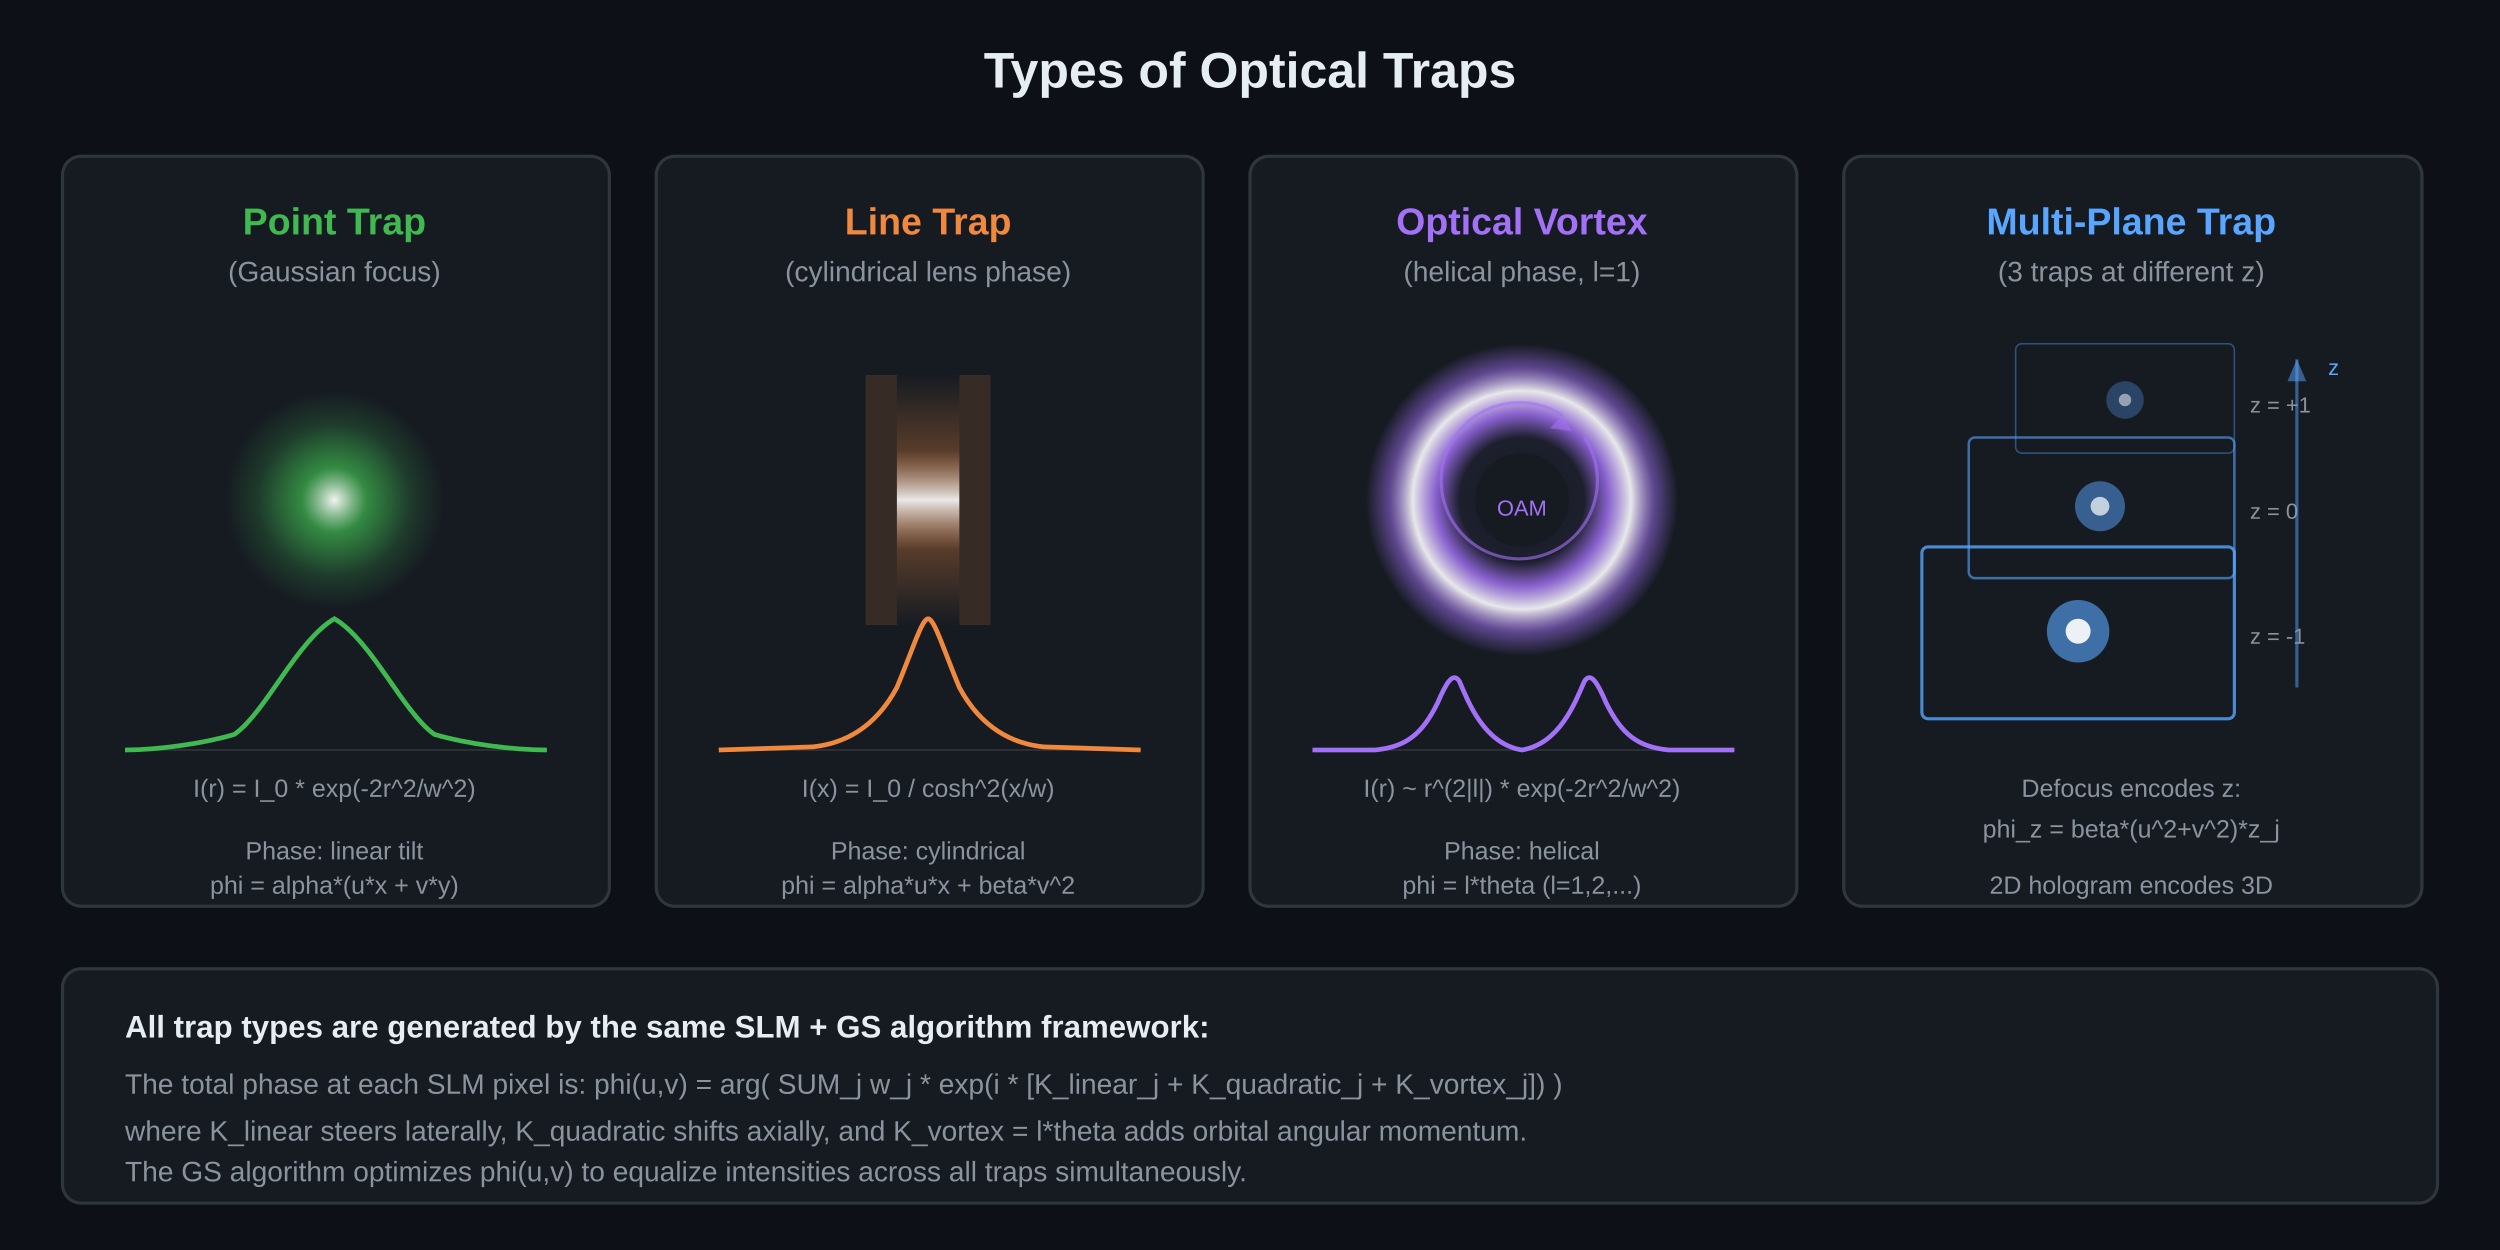
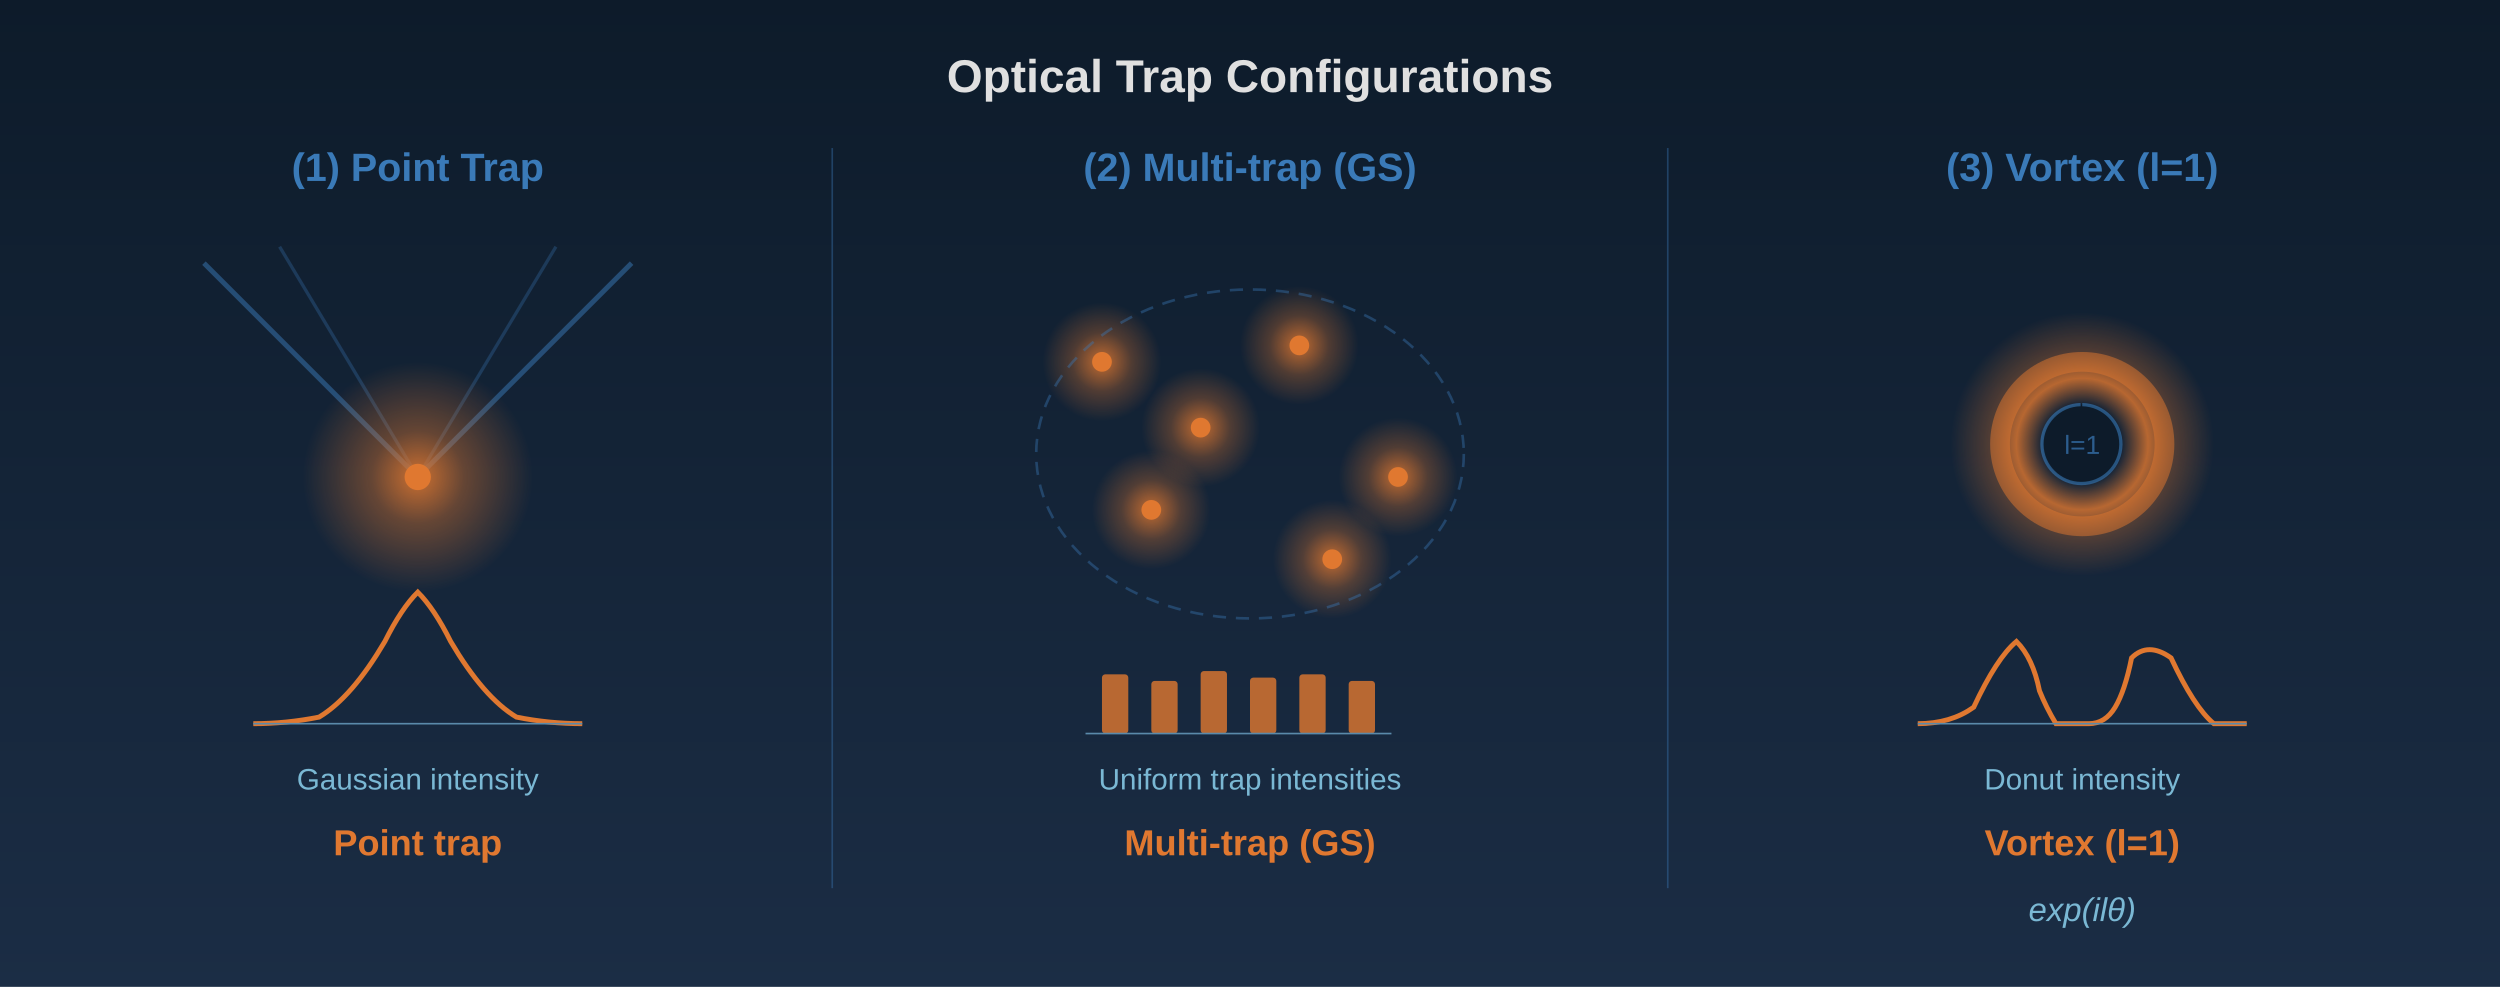
- <svg xmlns="http://www.w3.org/2000/svg" width="800" height="400" viewBox="0 0 800 400">
+ <svg xmlns="http://www.w3.org/2000/svg" width="760" height="300" viewBox="0 0 760 300">
  <defs>
-     <style>
-       text { font-family: 'Segoe UI', Arial, sans-serif; }
-     </style>
-     <radialGradient id="gaussGrad" cx="50%" cy="50%" r="35%">
-       <stop offset="0%" stop-color="#ffffff" stop-opacity="0.95" />
-       <stop offset="30%" stop-color="#3fb950" stop-opacity="0.7" />
-       <stop offset="70%" stop-color="#3fb950" stop-opacity="0.2" />
-       <stop offset="100%" stop-color="#3fb950" stop-opacity="0" />
+     <linearGradient id="bg" x1="0" y1="0" x2="0" y2="1">
+       <stop offset="0%" style="stop-color:#0d1b2a" />
+       <stop offset="100%" style="stop-color:#1b2d45" />
+     </linearGradient>
+     <radialGradient id="gaussGrad" cx="50%" cy="50%" r="50%">
+       <stop offset="0%" style="stop-color:#e07830;stop-opacity:0.9" />
+       <stop offset="40%" style="stop-color:#e07830;stop-opacity:0.4" />
+       <stop offset="100%" style="stop-color:#e07830;stop-opacity:0" />
    </radialGradient>
-     <radialGradient id="donutOuter" cx="50%" cy="50%" r="50%">
-       <stop offset="0%" stop-color="#a371f7" stop-opacity="0" />
-       <stop offset="40%" stop-color="#a371f7" stop-opacity="0.05" />
-       <stop offset="55%" stop-color="#a371f7" stop-opacity="0.8" />
-       <stop offset="70%" stop-color="#ffffff" stop-opacity="0.9" />
-       <stop offset="85%" stop-color="#a371f7" stop-opacity="0.5" />
-       <stop offset="100%" stop-color="#a371f7" stop-opacity="0" />
+     <radialGradient id="vortexGrad" cx="50%" cy="50%" r="50%">
+       <stop offset="0%" style="stop-color:#e07830;stop-opacity:0" />
+       <stop offset="30%" style="stop-color:#e07830;stop-opacity:0" />
+       <stop offset="50%" style="stop-color:#e07830;stop-opacity:0.8" />
+       <stop offset="70%" style="stop-color:#e07830;stop-opacity:0.3" />
+       <stop offset="100%" style="stop-color:#e07830;stop-opacity:0" />
    </radialGradient>
-     <linearGradient id="lineGrad" x1="0%" y1="0%" x2="0%" y2="100%">
-       <stop offset="0%" stop-color="#f0883e" stop-opacity="0" />
-       <stop offset="30%" stop-color="#f0883e" stop-opacity="0.3" />
-       <stop offset="50%" stop-color="#ffffff" stop-opacity="0.9" />
-       <stop offset="70%" stop-color="#f0883e" stop-opacity="0.3" />
-       <stop offset="100%" stop-color="#f0883e" stop-opacity="0" />
-     </linearGradient>
+     <radialGradient id="spotGrad" cx="50%" cy="50%" r="50%">
+       <stop offset="0%" style="stop-color:#e07830;stop-opacity:0.85" />
+       <stop offset="50%" style="stop-color:#e07830;stop-opacity:0.3" />
+       <stop offset="100%" style="stop-color:#e07830;stop-opacity:0" />
+     </radialGradient>
  </defs>
-   <rect width="800" height="400" fill="#0d1117" />
-   <text x="400" y="28" fill="#e6edf3" font-size="16" font-weight="bold" text-anchor="middle">Types of Optical Traps</text>
-   <g transform="translate(20, 50)">
-     <rect x="0" y="0" width="175" height="240" rx="6" fill="#161b22" stroke="#30363d" stroke-width="1" />
-     <text x="87" y="25" fill="#3fb950" font-size="12" font-weight="bold" text-anchor="middle">Point Trap</text>
-     <text x="87" y="40" fill="#8b949e" font-size="9" text-anchor="middle">(Gaussian focus)</text>
-     <circle cx="87" cy="110" r="50" fill="url(#gaussGrad)" />
-     <line x1="20" y1="190" x2="155" y2="190" stroke="#30363d" stroke-width="0.5" />
-     <path d="M 20,190 C 30,190 45,188 55,185 C 65,178 75,155 87,148 C 99,155 109,178 119,185 C 129,188 144,190 155,190" fill="none" stroke="#3fb950" stroke-width="1.5" />
-     <text x="87" y="205" fill="#8b949e" font-size="8" text-anchor="middle">I(r) = I_0 * exp(-2r^2/w^2)</text>
-     <text x="87" y="225" fill="#8b949e" font-size="8" text-anchor="middle">Phase: linear tilt</text>
-     <text x="87" y="236" fill="#8b949e" font-size="8" text-anchor="middle">phi = alpha*(u*x + v*y)</text>
-   </g>
-   <g transform="translate(210, 50)">
-     <rect x="0" y="0" width="175" height="240" rx="6" fill="#161b22" stroke="#30363d" stroke-width="1" />
-     <text x="87" y="25" fill="#f0883e" font-size="12" font-weight="bold" text-anchor="middle">Line Trap</text>
-     <text x="87" y="40" fill="#8b949e" font-size="9" text-anchor="middle">(cylindrical lens phase)</text>
-     <rect x="37" y="70" width="100" height="80" fill="none" />
-     <rect x="77" y="70" width="20" height="80" fill="url(#lineGrad)" />
-     <rect x="67" y="70" width="10" height="80" fill="#f0883e" opacity="0.15" />
-     <rect x="97" y="70" width="10" height="80" fill="#f0883e" opacity="0.15" />
-     <line x1="20" y1="190" x2="155" y2="190" stroke="#30363d" stroke-width="0.5" />
-     <path d="M 20,190 L 50,189 C 60,188 70,183 77,170 C 82,158 85,148 87,148 C 89,148 92,158 97,170 C 104,183 114,188 124,189 L 155,190" fill="none" stroke="#f0883e" stroke-width="1.5" />
-     <text x="87" y="205" fill="#8b949e" font-size="8" text-anchor="middle">I(x) = I_0 / cosh^2(x/w)</text>
-     <text x="87" y="225" fill="#8b949e" font-size="8" text-anchor="middle">Phase: cylindrical</text>
-     <text x="87" y="236" fill="#8b949e" font-size="8" text-anchor="middle">phi = alpha*u*x + beta*v^2</text>
-   </g>
-   <g transform="translate(400, 50)">
-     <rect x="0" y="0" width="175" height="240" rx="6" fill="#161b22" stroke="#30363d" stroke-width="1" />
-     <text x="87" y="25" fill="#a371f7" font-size="12" font-weight="bold" text-anchor="middle">Optical Vortex</text>
-     <text x="87" y="40" fill="#8b949e" font-size="9" text-anchor="middle">(helical phase, l=1)</text>
-     <circle cx="87" cy="110" r="50" fill="url(#donutOuter)" />
-     <circle cx="87" cy="110" r="15" fill="#161b22" />
-     <path d="M 107,90 A 25,25 0 1,1 100,83" fill="none" stroke="#a371f7" stroke-width="1" opacity="0.6" />
-     <polygon points="100,83 103,88 96,87" fill="#a371f7" opacity="0.6" />
-     <text x="87" y="115" fill="#a371f7" font-size="7" text-anchor="middle">OAM</text>
-     <line x1="20" y1="190" x2="155" y2="190" stroke="#30363d" stroke-width="0.5" />
-     <path d="M 20,190 L 40,190 C 50,189 55,185 60,175 C 63,168 65,165 67,168 C 70,175 75,188 87,190 C 99,188 104,175 107,168 C 109,165 111,168 114,175 C 119,185 124,189 134,190 L 155,190" fill="none" stroke="#a371f7" stroke-width="1.5" />
-     <text x="87" y="205" fill="#8b949e" font-size="8" text-anchor="middle">I(r) ~ r^(2|l|) * exp(-2r^2/w^2)</text>
-     <text x="87" y="225" fill="#8b949e" font-size="8" text-anchor="middle">Phase: helical</text>
-     <text x="87" y="236" fill="#8b949e" font-size="8" text-anchor="middle">phi = l*theta (l=1,2,...)</text>
-   </g>
-   <g transform="translate(590, 50)">
-     <rect x="0" y="0" width="185" height="240" rx="6" fill="#161b22" stroke="#30363d" stroke-width="1" />
-     <text x="92" y="25" fill="#58a6ff" font-size="12" font-weight="bold" text-anchor="middle">Multi-Plane Trap</text>
-     <text x="92" y="40" fill="#8b949e" font-size="9" text-anchor="middle">(3 traps at different z)</text>
-     <rect x="55" y="60" width="70" height="35" rx="2" fill="none" stroke="#58a6ff" stroke-width="0.5" opacity="0.4" />
-     <circle cx="90" cy="78" r="6" fill="#58a6ff" opacity="0.3" />
-     <circle cx="90" cy="78" r="2" fill="#ffffff" opacity="0.5" />
-     <text x="130" y="82" fill="#8b949e" font-size="7">z = +1</text>
-     <rect x="40" y="90" width="85" height="45" rx="2" fill="none" stroke="#58a6ff" stroke-width="0.8" opacity="0.6" />
-     <circle cx="82" cy="112" r="8" fill="#58a6ff" opacity="0.5" />
-     <circle cx="82" cy="112" r="3" fill="#ffffff" opacity="0.7" />
-     <text x="130" y="116" fill="#8b949e" font-size="7">z = 0</text>
-     <rect x="25" y="125" width="100" height="55" rx="2" fill="none" stroke="#58a6ff" stroke-width="1" opacity="0.8" />
-     <circle cx="75" cy="152" r="10" fill="#58a6ff" opacity="0.6" />
-     <circle cx="75" cy="152" r="4" fill="#ffffff" opacity="0.9" />
-     <text x="130" y="156" fill="#8b949e" font-size="7">z = -1</text>
-     <line x1="145" y1="170" x2="145" y2="65" stroke="#58a6ff" stroke-width="1" opacity="0.5" />
-     <polygon points="145,65 142,72 148,72" fill="#58a6ff" opacity="0.5" />
-     <text x="155" y="70" fill="#58a6ff" font-size="7">z</text>
-     <text x="92" y="205" fill="#8b949e" font-size="8" text-anchor="middle">Defocus encodes z:</text>
-     <text x="92" y="218" fill="#8b949e" font-size="8" text-anchor="middle">phi_z = beta*(u^2+v^2)*z_j</text>
-     <text x="92" y="236" fill="#8b949e" font-size="8" text-anchor="middle">2D hologram encodes 3D</text>
-   </g>
-   <g transform="translate(20, 310)">
-     <rect x="0" y="0" width="760" height="75" rx="6" fill="#161b22" stroke="#30363d" stroke-width="1" />
-     <text x="20" y="22" fill="#e6edf3" font-size="10" font-weight="bold">All trap types are generated by the same SLM + GS algorithm framework:</text>
-     <text x="20" y="40" fill="#8b949e" font-size="9">The total phase at each SLM pixel is: phi(u,v) = arg( SUM_j w_j * exp(i * [K_linear_j + K_quadratic_j + K_vortex_j]) )</text>
-     <text x="20" y="55" fill="#8b949e" font-size="9">where K_linear steers laterally, K_quadratic shifts axially, and K_vortex = l*theta adds orbital angular momentum.</text>
-     <text x="20" y="68" fill="#8b949e" font-size="9">The GS algorithm optimizes phi(u,v) to equalize intensities across all traps simultaneously.</text>
-   </g>
+   <rect width="760" height="300" style="fill:url(#bg)" />
+   <text x="380" y="28" style="font-family:Arial,sans-serif;font-size:14px;fill:#e0e0e0;text-anchor:middle;font-weight:bold">Optical Trap Configurations</text>
+   <line x1="253" y1="45" x2="253" y2="270" style="stroke:#3a7ab8;stroke-width:0.5;stroke-opacity:0.4" />
+   <line x1="507" y1="45" x2="507" y2="270" style="stroke:#3a7ab8;stroke-width:0.5;stroke-opacity:0.4" />
+   <text x="127" y="55" style="font-family:Arial,sans-serif;font-size:12px;fill:#3a7ab8;text-anchor:middle;font-weight:bold">(1) Point Trap</text>
+   <line x1="62" y1="80" x2="127" y2="145" style="stroke:#3a7ab8;stroke-width:1.5;stroke-opacity:0.5" />
+   <line x1="192" y1="80" x2="127" y2="145" style="stroke:#3a7ab8;stroke-width:1.5;stroke-opacity:0.5" />
+   <line x1="85" y1="75" x2="127" y2="145" style="stroke:#3a7ab8;stroke-width:1;stroke-opacity:0.3" />
+   <line x1="169" y1="75" x2="127" y2="145" style="stroke:#3a7ab8;stroke-width:1;stroke-opacity:0.3" />
+   <circle cx="127" cy="145" r="35" style="fill:url(#gaussGrad)" />
+   <circle cx="127" cy="145" r="4" style="fill:#e07830" />
+   <path d="M 77 220 Q 87 220 97 218 Q 107 212 117 195 Q 122 185 127 180 Q 132 185 137 195 Q 147 212 157 218 Q 167 220 177 220" style="fill:none;stroke:#e07830;stroke-width:1.5" />
+   <line x1="77" y1="220" x2="177" y2="220" style="stroke:#5a8aaa;stroke-width:0.5" />
+   <text x="127" y="240" style="font-family:Arial,sans-serif;font-size:9px;fill:#7ab8d4;text-anchor:middle">Gaussian intensity</text>
+   <text x="127" y="260" style="font-family:Arial,sans-serif;font-size:11px;fill:#e07830;text-anchor:middle;font-weight:bold">Point trap</text>
+   <text x="380" y="55" style="font-family:Arial,sans-serif;font-size:12px;fill:#3a7ab8;text-anchor:middle;font-weight:bold">(2) Multi-trap (GS)</text>
+   <circle cx="335" cy="110" r="18" style="fill:url(#spotGrad)" />
+   <circle cx="335" cy="110" r="3" style="fill:#e07830" />
+   <circle cx="395" cy="105" r="18" style="fill:url(#spotGrad)" />
+   <circle cx="395" cy="105" r="3" style="fill:#e07830" />
+   <circle cx="425" cy="145" r="18" style="fill:url(#spotGrad)" />
+   <circle cx="425" cy="145" r="3" style="fill:#e07830" />
+   <circle cx="350" cy="155" r="18" style="fill:url(#spotGrad)" />
+   <circle cx="350" cy="155" r="3" style="fill:#e07830" />
+   <circle cx="405" cy="170" r="18" style="fill:url(#spotGrad)" />
+   <circle cx="405" cy="170" r="3" style="fill:#e07830" />
+   <circle cx="365" cy="130" r="18" style="fill:url(#spotGrad)" />
+   <circle cx="365" cy="130" r="3" style="fill:#e07830" />
+   <ellipse cx="380" cy="138" rx="65" ry="50" style="fill:none;stroke:#3a7ab8;stroke-width:0.8;stroke-dasharray:4,3;stroke-opacity:0.4" />
+   <rect x="335" y="205" width="8" height="18" rx="1" style="fill:#e07830;fill-opacity:0.8" />
+   <rect x="350" y="207" width="8" height="16" rx="1" style="fill:#e07830;fill-opacity:0.8" />
+   <rect x="365" y="204" width="8" height="19" rx="1" style="fill:#e07830;fill-opacity:0.8" />
+   <rect x="380" y="206" width="8" height="17" rx="1" style="fill:#e07830;fill-opacity:0.8" />
+   <rect x="395" y="205" width="8" height="18" rx="1" style="fill:#e07830;fill-opacity:0.8" />
+   <rect x="410" y="207" width="8" height="16" rx="1" style="fill:#e07830;fill-opacity:0.8" />
+   <line x1="330" y1="223" x2="423" y2="223" style="stroke:#5a8aaa;stroke-width:0.5" />
+   <text x="380" y="240" style="font-family:Arial,sans-serif;font-size:9px;fill:#7ab8d4;text-anchor:middle">Uniform trap intensities</text>
+   <text x="380" y="260" style="font-family:Arial,sans-serif;font-size:11px;fill:#e07830;text-anchor:middle;font-weight:bold">Multi-trap (GS)</text>
+   <text x="633" y="55" style="font-family:Arial,sans-serif;font-size:12px;fill:#3a7ab8;text-anchor:middle;font-weight:bold">(3) Vortex (l=1)</text>
+   <circle cx="633" cy="135" r="40" style="fill:url(#vortexGrad)" />
+   <circle cx="633" cy="135" r="25" style="fill:none;stroke:#e07830;stroke-width:6;stroke-opacity:0.5" />
+   <circle cx="633" cy="135" r="12" style="fill:#0d1b2a" />
+   <path d="M 633 123 A 12 12 0 1 1 632.5 123" style="fill:none;stroke:#3a7ab8;stroke-width:1;stroke-opacity:0.6" />
+   <text x="633" y="138" style="font-family:Arial,sans-serif;font-size:8px;fill:#3a7ab8;text-anchor:middle;fill-opacity:0.7">l=1</text>
+   <path d="M 583 220 Q 593 220 600 215 Q 607 200 613 195 Q 618 200 620 210 Q 622 215 625 220 Q 630 220 635 220 Q 640 220 643 215 Q 646 210 648 200 Q 653 195 660 200 Q 667 215 673 220 Q 680 220 683 220" style="fill:none;stroke:#e07830;stroke-width:1.5" />
+   <line x1="583" y1="220" x2="683" y2="220" style="stroke:#5a8aaa;stroke-width:0.5" />
+   <text x="633" y="240" style="font-family:Arial,sans-serif;font-size:9px;fill:#7ab8d4;text-anchor:middle">Donut intensity</text>
+   <text x="633" y="260" style="font-family:Arial,sans-serif;font-size:11px;fill:#e07830;text-anchor:middle;font-weight:bold">Vortex (l=1)</text>
+   <text x="633" y="280" style="font-family:Arial,sans-serif;font-size:10px;fill:#7ab8d4;text-anchor:middle;font-style:italic">exp(ilθ)</text>
</svg>
